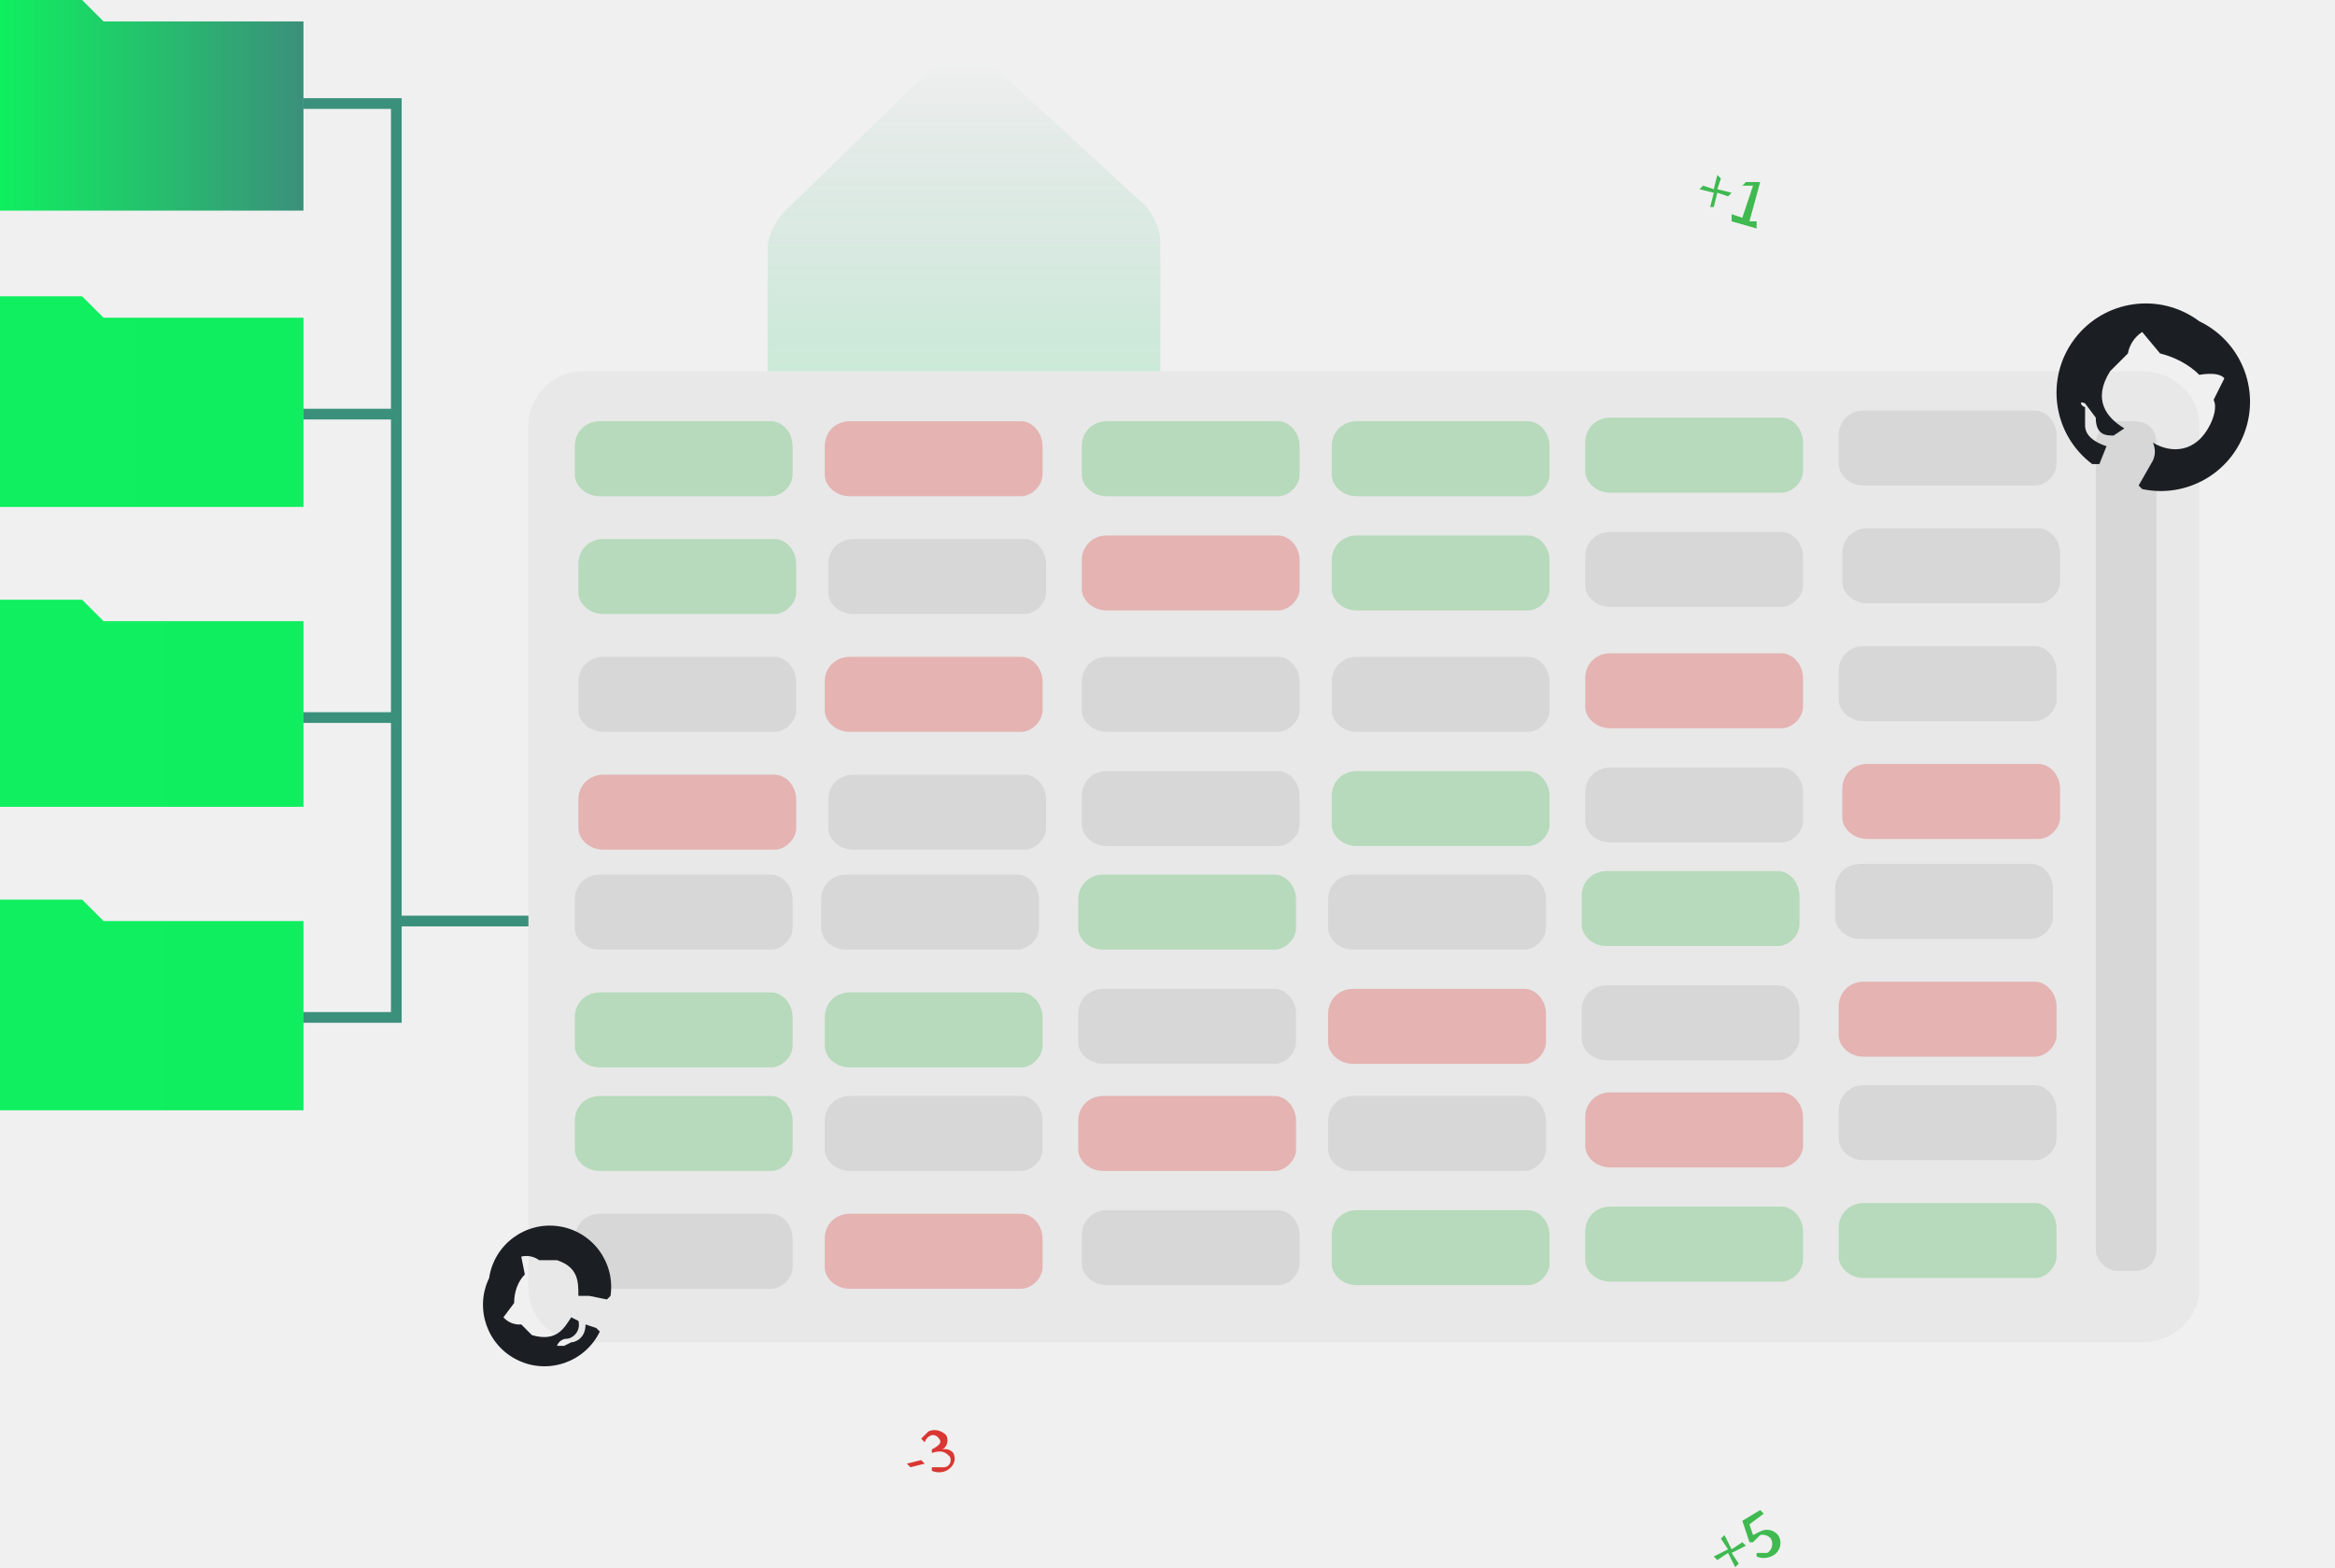
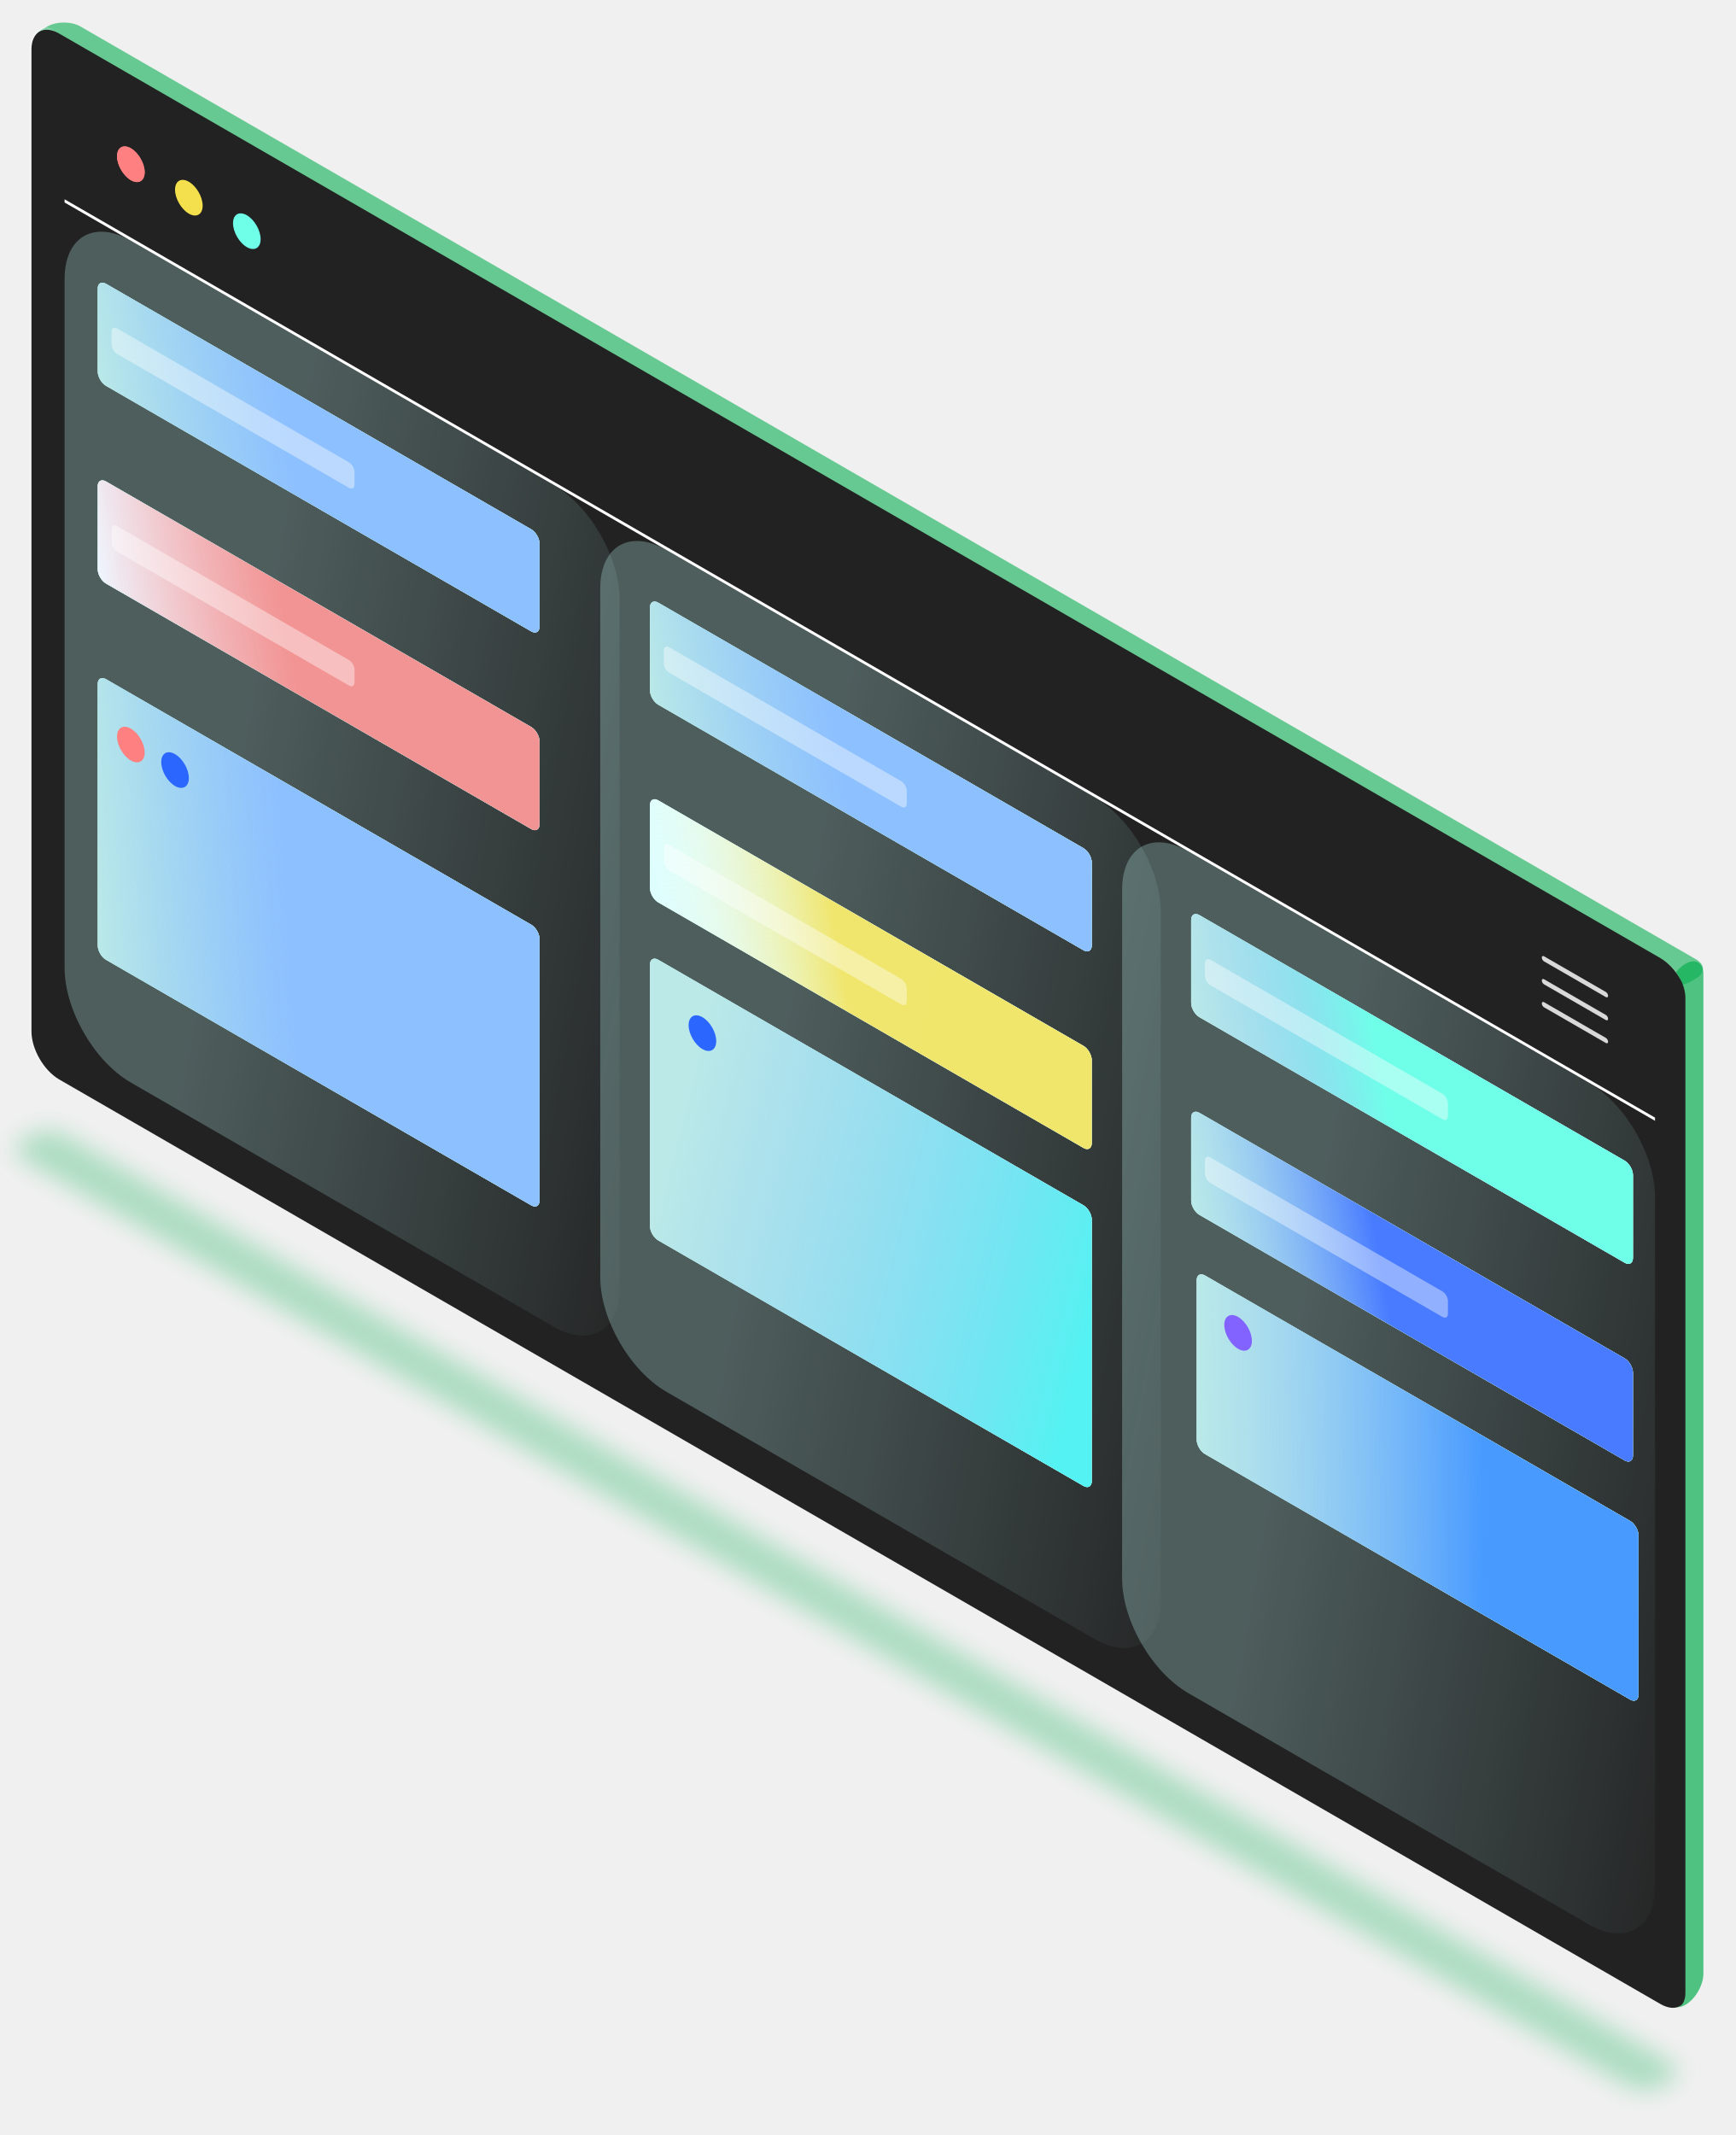
- <svg xmlns="http://www.w3.org/2000/svg" fill="none" viewBox="0 0 654 439">
-   <path fill="url(#a)" d="M0 0h23l6 6h56v53H0V0Z" />
-   <path fill="url(#b)" d="M0 168h23l6 6h56v52H0v-58Z" />
-   <path fill="url(#c)" d="M0 83h23l6 6h56v53H0V83Z" />
-   <path fill="url(#d)" d="M0 252h23l6 6h56v53H0v-59Z" />
-   <path stroke="#3B907B" stroke-miterlimit="10" stroke-width="3" d="M85 29h26v87m0 0H85m26 0v85m0 0H85m26 0v84H85m26-27h42" />
-   <path fill="url(#e)" d="m259 186-39-38a16 16 0 0 1-5-12V70c0-4 2-8 5-11l39-38a16 16 0 0 1 22 0l38 35a16 16 0 0 1 6 12v68a16 16 0 0 1-5 12l-38 38a16 16 0 0 1-23 0Z" opacity=".3" />
-   <path fill="#E8E8E8" d="M600 104H163c-8 0-15 7-15 15v242c0 8 7 15 15 15h437c9 0 16-7 16-15V119c0-8-7-15-16-15Z" />
-   <path fill="#3FB950" d="M216 118h-48c-4 0-7 3-7 7v8c0 3 3 6 7 6h48c3 0 6-3 6-6v-8c0-4-3-7-6-7ZM217 151h-48c-4 0-7 3-7 7v8c0 3 3 6 7 6h48c3 0 6-3 6-6v-8c0-4-3-7-6-7Z" opacity=".3" />
-   <path fill="#AEAEAE" d="M217 184h-48c-4 0-7 3-7 7v8c0 3 3 6 7 6h48c3 0 6-3 6-6v-8c0-4-3-7-6-7Z" opacity=".3" />
-   <path fill="#DA3633" d="M217 217h-48c-4 0-7 3-7 7v8c0 3 3 6 7 6h48c3 0 6-3 6-6v-8c0-4-3-7-6-7Z" opacity=".3" />
-   <path fill="#AEAEAE" d="M216 245h-48c-4 0-7 3-7 7v8c0 3 3 6 7 6h48c3 0 6-3 6-6v-8c0-4-3-7-6-7Z" opacity=".3" />
-   <path fill="#3FB950" d="M216 278h-48c-4 0-7 3-7 7v8c0 3 3 6 7 6h48c3 0 6-3 6-6v-8c0-4-3-7-6-7Z" opacity=".3" />
-   <path fill="#DA3633" d="M286 118h-48c-4 0-7 3-7 7v8c0 3 3 6 7 6h48c3 0 6-3 6-6v-8c0-4-3-7-6-7Z" opacity=".3" />
-   <path fill="#AEAEAE" d="M287 151h-48c-4 0-7 3-7 7v8c0 3 3 6 7 6h48c3 0 6-3 6-6v-8c0-4-3-7-6-7Z" opacity=".3" />
-   <path fill="#DA3633" d="M286 184h-48c-4 0-7 3-7 7v8c0 3 3 6 7 6h48c3 0 6-3 6-6v-8c0-4-3-7-6-7Z" opacity=".3" />
-   <path fill="#AEAEAE" d="M287 217h-48c-4 0-7 3-7 7v8c0 3 3 6 7 6h48c3 0 6-3 6-6v-8c0-4-3-7-6-7ZM285 245h-48c-4 0-7 3-7 7v8c0 3 3 6 7 6h48c3 0 6-3 6-6v-8c0-4-3-7-6-7Z" opacity=".3" />
-   <path fill="#3FB950" d="M286 278h-48c-4 0-7 3-7 7v8c0 3 3 6 7 6h48c3 0 6-3 6-6v-8c0-4-3-7-6-7ZM358 118h-48c-4 0-7 3-7 7v8c0 3 3 6 7 6h48c3 0 6-3 6-6v-8c0-4-3-7-6-7Z" opacity=".3" />
-   <path fill="#DA3633" d="M358 150h-48c-4 0-7 3-7 7v8c0 3 3 6 7 6h48c3 0 6-3 6-6v-8c0-4-3-7-6-7Z" opacity=".3" />
-   <path fill="#AEAEAE" d="M358 184h-48c-4 0-7 3-7 7v8c0 3 3 6 7 6h48c3 0 6-3 6-6v-8c0-4-3-7-6-7ZM358 216h-48c-4 0-7 3-7 7v8c0 3 3 6 7 6h48c3 0 6-3 6-6v-8c0-4-3-7-6-7Z" opacity=".3" />
-   <path fill="#3FB950" d="M357 245h-48c-4 0-7 3-7 7v8c0 3 3 6 7 6h48c3 0 6-3 6-6v-8c0-4-3-7-6-7Z" opacity=".3" />
-   <path fill="#AEAEAE" d="M357 277h-48c-4 0-7 3-7 7v8c0 3 3 6 7 6h48c3 0 6-3 6-6v-8c0-4-3-7-6-7Z" opacity=".3" />
-   <path fill="#3FB950" d="M428 118h-48c-4 0-7 3-7 7v8c0 3 3 6 7 6h48c3 0 6-3 6-6v-8c0-4-3-7-6-7ZM428 150h-48c-4 0-7 3-7 7v8c0 3 3 6 7 6h48c3 0 6-3 6-6v-8c0-4-3-7-6-7Z" opacity=".3" />
-   <path fill="#AEAEAE" d="M428 184h-48c-4 0-7 3-7 7v8c0 3 3 6 7 6h48c3 0 6-3 6-6v-8c0-4-3-7-6-7Z" opacity=".3" />
-   <path fill="#3FB950" d="M428 216h-48c-4 0-7 3-7 7v8c0 3 3 6 7 6h48c3 0 6-3 6-6v-8c0-4-3-7-6-7Z" opacity=".3" />
-   <path fill="#AEAEAE" d="M427 245h-48c-4 0-7 3-7 7v8c0 3 3 6 7 6h48c3 0 6-3 6-6v-8c0-4-3-7-6-7Z" opacity=".3" />
-   <path fill="#DA3633" d="M427 277h-48c-4 0-7 3-7 7v8c0 3 3 6 7 6h48c3 0 6-3 6-6v-8c0-4-3-7-6-7Z" opacity=".3" />
-   <path fill="#3FB950" d="M499 117h-48c-4 0-7 3-7 7v8c0 3 3 6 7 6h48c3 0 6-3 6-6v-8c0-4-3-7-6-7Z" opacity=".3" />
-   <path fill="#AEAEAE" d="M499 149h-48c-4 0-7 3-7 7v8c0 3 3 6 7 6h48c3 0 6-3 6-6v-8c0-4-3-7-6-7Z" opacity=".3" />
-   <path fill="#DA3633" d="M499 183h-48c-4 0-7 3-7 7v8c0 3 3 6 7 6h48c3 0 6-3 6-6v-8c0-4-3-7-6-7Z" opacity=".3" />
-   <path fill="#AEAEAE" d="M499 215h-48c-4 0-7 3-7 7v8c0 3 3 6 7 6h48c3 0 6-3 6-6v-8c0-4-3-7-6-7Z" opacity=".3" />
-   <path fill="#3FB950" d="M498 244h-48c-4 0-7 3-7 7v8c0 3 3 6 7 6h48c3 0 6-3 6-6v-8c0-4-3-7-6-7Z" opacity=".3" />
-   <path fill="#AEAEAE" d="M498 276h-48c-4 0-7 3-7 7v8c0 3 3 6 7 6h48c3 0 6-3 6-6v-8c0-4-3-7-6-7ZM570 115h-48c-4 0-7 3-7 7v8c0 3 3 6 7 6h48c3 0 6-3 6-6v-8c0-4-3-7-6-7ZM571 148h-48c-4 0-7 3-7 7v8c0 3 3 6 7 6h48c3 0 6-3 6-6v-8c0-4-3-7-6-7ZM570 181h-48c-4 0-7 3-7 7v8c0 3 3 6 7 6h48c3 0 6-3 6-6v-8c0-4-3-7-6-7Z" opacity=".3" />
-   <path fill="#DA3633" d="M571 214h-48c-4 0-7 3-7 7v8c0 3 3 6 7 6h48c3 0 6-3 6-6v-8c0-4-3-7-6-7Z" opacity=".3" />
-   <path fill="#AEAEAE" d="M569 242h-48c-4 0-7 3-7 7v8c0 3 3 6 7 6h48c3 0 6-3 6-6v-8c0-4-3-7-6-7Z" opacity=".3" />
-   <path fill="#DA3633" d="M570 275h-48c-4 0-7 3-7 7v8c0 3 3 6 7 6h48c3 0 6-3 6-6v-8c0-4-3-7-6-7Z" opacity=".3" />
-   <path fill="#AEAEAE" d="M598 118h-5c-3 0-6 3-6 6v226c0 3 3 6 6 6h5c4 0 6-3 6-6V124c0-3-2-6-6-6Z" opacity=".3" />
-   <path fill="#3FB950" d="M216 307h-48c-4 0-7 3-7 7v8c0 3 3 6 7 6h48c3 0 6-3 6-6v-8c0-4-3-7-6-7Z" opacity=".3" />
-   <path fill="#AEAEAE" d="M216 340h-48c-4 0-7 3-7 7v8c0 3 3 6 7 6h48c3 0 6-3 6-6v-8c0-4-3-7-6-7ZM286 307h-48c-4 0-7 3-7 7v8c0 3 3 6 7 6h48c3 0 6-3 6-6v-8c0-4-3-7-6-7Z" opacity=".3" />
-   <path fill="#DA3633" d="M286 340h-48c-4 0-7 3-7 7v8c0 3 3 6 7 6h48c3 0 6-3 6-6v-8c0-4-3-7-6-7ZM357 307h-48c-4 0-7 3-7 7v8c0 3 3 6 7 6h48c3 0 6-3 6-6v-8c0-4-3-7-6-7Z" opacity=".3" />
-   <path fill="#AEAEAE" d="M358 339h-48c-4 0-7 3-7 7v8c0 3 3 6 7 6h48c3 0 6-3 6-6v-8c0-4-3-7-6-7ZM427 307h-48c-4 0-7 3-7 7v8c0 3 3 6 7 6h48c3 0 6-3 6-6v-8c0-4-3-7-6-7Z" opacity=".3" />
-   <path fill="#3FB950" d="M428 339h-48c-4 0-7 3-7 7v8c0 3 3 6 7 6h48c3 0 6-3 6-6v-8c0-4-3-7-6-7Z" opacity=".3" />
-   <path fill="#DA3633" d="M499 306h-48c-4 0-7 3-7 7v8c0 3 3 6 7 6h48c3 0 6-3 6-6v-8c0-4-3-7-6-7Z" opacity=".3" />
-   <path fill="#3FB950" d="M499 338h-48c-4 0-7 3-7 7v8c0 3 3 6 7 6h48c3 0 6-3 6-6v-8c0-4-3-7-6-7Z" opacity=".3" />
-   <path fill="#AEAEAE" d="M570 304h-48c-4 0-7 3-7 7v8c0 3 3 6 7 6h48c3 0 6-3 6-6v-8c0-4-3-7-6-7Z" opacity=".3" />
-   <path fill="#3FB950" d="M570 337h-48c-4 0-7 3-7 7v8c0 3 3 6 7 6h48c3 0 6-3 6-6v-8c0-4-3-7-6-7Z" opacity=".3" />
-   <path fill="#1B1F23" fill-rule="evenodd" d="M137 358a17 17 0 0 0 31 15l-1-1-3-1c0 4-3 5-4 5l-2 1h-2a3 3 0 0 1 3-2 4 4 0 0 0 3-5l-2-1c-2 3-4 7-11 5l-3-3a6 6 0 0 1-5-2l3-4c0-3 1-6 3-8l-1-5a6 6 0 0 1 5 1h5c6 2 6 6 6 10h3l5 1 1-1a17 17 0 1 0-34-5ZM616 90a25 25 0 0 0-30 40h2l2-5c-6-2-6-5-6-6v-5c-1 0-2-2 0-1l3 4c0 5 3 5 5 5l3-2c-5-3-9-8-4-16l5-5a9 9 0 0 1 4-6l5 6c4 1 8 3 11 6 6-1 7 1 7 1l-3 6c1 2 0 5-1 7-4 8-11 8-16 5a6 6 0 0 1 0 5l-4 7 1 1a25 25 0 0 0 16-47Z" clip-rule="evenodd" />
-   <path fill="#3FB950" d="m480 54-4-1 1-1 3 1 1-4 1 1-1 3 4 1-1 1-3-1-1 4h-1l1-4Zm5 6 3 1 3-9h-3l1-1h4l-3 11h2v2l-7-2v-2Z" />
-   <path fill="#DA3633" d="m254 410 4-1 1 1-4 1-1-1Zm7 2v-1h3a2 2 0 0 0 2-3c-1-1-2-2-5-1v-1c2-1 3-2 2-3a2 2 0 0 0-2-1 3 3 0 0 0-2 2l-1-1 2-2c2-1 4 0 5 1a3 3 0 0 1-1 4 3 3 0 0 1 3 1c1 2 0 4-2 5a5 5 0 0 1-4 0Z" />
-   <path fill="#3FB950" d="m484 435-3 2-1-1 4-2-2-3 1-1 2 4 3-2 1 1-4 2 2 3-1 1-2-4Zm8 1v-1h3a3 3 0 0 0 1-4 3 3 0 0 0-3-1l-2 2h-1l-2-6 5-3 1 1-4 3 1 3 2-1a4 4 0 0 1 5 1 4 4 0 0 1-2 6 5 5 0 0 1-4 0Z" />
+ <svg xmlns="http://www.w3.org/2000/svg" width="422" height="519" viewBox="0 0 422 519" fill="none">
+   <g clip-path="url(#clip0_101_103)">
+     <g clip-path="url(#clip1_101_103)">
+       <rect width="253.066" height="10.077" rx="5.038" transform="matrix(0 -1 0.866025 -0.5 405.398 489.871)" fill="#0AAF52" fill-opacity="0.7" />
+       <rect width="462.836" height="10.852" rx="4.651" transform="matrix(0.866025 0.5 -0.866025 0.5 15.5394 4.11542)" fill="#0AAF52" fill-opacity="0.6" />
+       <g filter="url(#filter0_f_101_103)">
+         <rect width="459.939" height="11.627" rx="4.651" transform="matrix(0.866025 0.5 -0.866025 0.5 11.6196 273.624)" fill="#0AAF52" fill-opacity="0.3" />
+       </g>
+       <g clip-path="url(#clip2_101_103)">
+         <rect width="465.083" height="254.246" rx="7.751" transform="matrix(0.866025 0.5 -2.20305e-08 1 7.64752 4.26331)" fill="#222222" />
+         <rect x="-0.225" y="-0.39" width="465.603" height="254.765" rx="8.011" transform="matrix(0.866025 0.5 -2.20305e-08 1 7.61739 4.37575)" stroke="#FFFEFE" stroke-opacity="0.2" stroke-width="0.519" />
+         <circle cx="3.876" cy="3.876" r="3.876" transform="matrix(0.866025 0.5 -2.20305e-08 1 28.4575 34.1061)" fill="#FF8080" />
+         <circle cx="3.876" cy="3.876" r="3.876" transform="matrix(0.866025 0.5 -2.20305e-08 1 28.4575 34.1061)" fill="#FF8080" />
+         <circle cx="3.876" cy="3.876" r="3.876" transform="matrix(0.866025 0.5 -2.20305e-08 1 56.6517 50.384)" fill="#6FFFE9" />
+         <circle cx="3.876" cy="3.876" r="3.876" transform="matrix(0.866025 0.5 -2.20305e-08 1 42.5546 42.2451)" fill="#F4E04D" />
+         <rect width="446.48" height="0.775" transform="matrix(0.866025 0.5 -2.20305e-08 1 15.703 48.4462)" fill="white" />
+         <g filter="url(#filter1_b_101_103)">
+           <rect width="149.602" height="204.637" rx="18.603" transform="matrix(0.866025 0.5 -2.20305e-08 1 272.807 197.66)" fill="url(#paint0_linear_101_103)" fill-opacity="0.28" />
+         </g>
+         <g filter="url(#filter2_b_101_103)">
+           <rect width="157.353" height="204.637" rx="18.603" transform="matrix(0.866025 0.5 -2.20305e-08 1 145.933 124.41)" fill="url(#paint1_linear_101_103)" fill-opacity="0.28" />
+         </g>
+         <g filter="url(#filter3_b_101_103)">
+           <path d="M15.703 67.825C15.703 57.55 22.916 53.386 31.814 58.523L134.521 117.821C143.419 122.958 150.632 135.452 150.632 145.726L150.632 313.156C150.632 323.431 143.419 327.595 134.521 322.458L31.814 263.16C22.916 258.023 15.703 245.529 15.703 235.255L15.703 151.54L15.703 67.825Z" fill="url(#paint2_linear_101_103)" fill-opacity="0.28" />
+         </g>
+         <rect width="124.022" height="24.805" rx="2.325" transform="matrix(0.866025 0.5 -2.20305e-08 1 23.7585 67.8247)" fill="#BAE9E8" fill-opacity="0.96" />
+         <rect width="124.022" height="24.805" rx="2.325" transform="matrix(0.866025 0.5 -2.20305e-08 1 23.7585 67.8247)" fill="#BAE9E8" fill-opacity="0.96" />
+         <rect width="124.022" height="24.805" rx="2.325" transform="matrix(0.866025 0.5 -2.20305e-08 1 23.7585 67.8247)" fill="#BAE9E8" fill-opacity="0.96" />
+         <rect width="124.022" height="24.805" rx="2.325" transform="matrix(0.866025 0.5 -2.20305e-08 1 23.7585 67.8247)" fill="url(#paint3_linear_101_103)" />
+         <rect opacity="0.4" width="68.212" height="6.201" rx="1.55" transform="matrix(0.866025 0.5 -2.20305e-08 1 27.1149 79.0642)" fill="white" />
+         <rect width="124.022" height="68.212" rx="2.325" transform="matrix(0.866025 0.5 -2.20305e-08 1 23.7585 163.942)" fill="#BAE9E8" fill-opacity="0.96" />
+         <rect width="124.022" height="68.212" rx="2.325" transform="matrix(0.866025 0.5 -2.20305e-08 1 23.7585 163.942)" fill="#BAE9E8" fill-opacity="0.96" />
+         <rect width="124.022" height="68.212" rx="2.325" transform="matrix(0.866025 0.5 -2.20305e-08 1 23.7585 163.942)" fill="#BAE9E8" fill-opacity="0.96" />
+         <rect width="124.022" height="68.212" rx="2.325" transform="matrix(0.866025 0.5 -2.20305e-08 1 23.7585 163.942)" fill="url(#paint4_linear_101_103)" />
+         <rect width="124.022" height="43.408" rx="2.325" transform="matrix(0.866025 0.5 -2.20305e-08 1 290.932 308.893)" fill="#BAE9E8" fill-opacity="0.96" />
+         <rect width="124.022" height="43.408" rx="2.325" transform="matrix(0.866025 0.5 -2.20305e-08 1 290.932 308.893)" fill="#BAE9E8" fill-opacity="0.96" />
+         <rect width="124.022" height="43.408" rx="2.325" transform="matrix(0.866025 0.5 -2.20305e-08 1 290.932 308.893)" fill="#BAE9E8" fill-opacity="0.96" />
+         <rect width="124.022" height="43.408" rx="2.325" transform="matrix(0.866025 0.5 -2.20305e-08 1 290.932 308.893)" fill="url(#paint5_linear_101_103)" />
+         <circle cx="3.876" cy="3.876" r="3.876" transform="matrix(0.866025 0.5 -2.20305e-08 1 28.4575 175.181)" fill="#FF8080" />
+         <circle cx="3.876" cy="3.876" r="3.876" transform="matrix(0.866025 0.5 -2.20305e-08 1 39.1982 181.383)" fill="#2B66FE" />
+         <circle cx="3.876" cy="3.876" r="3.876" transform="matrix(0.866025 0.5 -2.20305e-08 1 297.645 318.195)" fill="#8263FF" />
+         <rect width="124.022" height="68.212" rx="2.325" transform="matrix(0.866025 0.5 -2.20305e-08 1 158.017 232.154)" fill="#BAE9E8" fill-opacity="0.96" />
+         <rect width="124.022" height="68.212" rx="2.325" transform="matrix(0.866025 0.5 -2.20305e-08 1 158.017 232.154)" fill="#BAE9E8" fill-opacity="0.96" />
+         <rect width="124.022" height="68.212" rx="2.325" transform="matrix(0.866025 0.5 -2.20305e-08 1 158.017 232.154)" fill="#BAE9E8" fill-opacity="0.96" />
+         <rect width="124.022" height="68.212" rx="2.325" transform="matrix(0.866025 0.5 -2.20305e-08 1 158.017 232.154)" fill="url(#paint6_linear_101_103)" />
+         <circle cx="3.876" cy="3.876" r="3.876" transform="matrix(0.866025 0.5 -2.20305e-08 1 167.415 245.332)" fill="#2B66FE" />
+         <rect width="124.022" height="24.805" rx="2.325" transform="matrix(0.866025 0.5 -2.20305e-08 1 23.7584 115.883)" fill="#BAE9E8" fill-opacity="0.96" />
+         <rect width="124.022" height="24.805" rx="2.325" transform="matrix(0.866025 0.5 -2.20305e-08 1 23.7584 115.883)" fill="#BAE9E8" fill-opacity="0.96" />
+         <rect width="124.022" height="24.805" rx="2.325" transform="matrix(0.866025 0.5 -2.20305e-08 1 23.7584 115.883)" fill="#BAE9E8" fill-opacity="0.96" />
+         <rect width="124.022" height="24.805" rx="2.325" transform="matrix(0.866025 0.5 -2.20305e-08 1 23.7584 115.883)" fill="url(#paint7_linear_101_103)" />
+         <rect opacity="0.4" width="68.212" height="6.201" rx="1.55" transform="matrix(0.866025 0.5 -2.20305e-08 1 27.1149 127.123)" fill="white" />
+         <rect width="124.022" height="24.805" rx="2.325" transform="matrix(0.866025 0.5 -2.20305e-08 1 158.017 145.339)" fill="#BAE9E8" fill-opacity="0.96" />
+         <rect width="124.022" height="24.805" rx="2.325" transform="matrix(0.866025 0.5 -2.20305e-08 1 158.017 145.339)" fill="#BAE9E8" fill-opacity="0.96" />
+         <rect width="124.022" height="24.805" rx="2.325" transform="matrix(0.866025 0.5 -2.20305e-08 1 158.017 145.339)" fill="#BAE9E8" fill-opacity="0.96" />
+         <rect width="124.022" height="24.805" rx="2.325" transform="matrix(0.866025 0.5 -2.20305e-08 1 158.017 145.339)" fill="url(#paint8_linear_101_103)" />
+         <rect opacity="0.4" width="68.212" height="6.201" rx="1.55" transform="matrix(0.866025 0.5 -2.20305e-08 1 161.373 156.578)" fill="white" />
+         <path d="M289.589 271.686C289.589 270.402 290.491 269.881 291.603 270.524L394.982 330.209C396.094 330.851 396.996 332.413 396.996 333.697L396.996 353.851C396.996 355.135 396.094 355.656 394.982 355.014L291.603 295.328C290.491 294.686 289.589 293.124 289.589 291.84L289.589 271.686Z" fill="#BAE9E8" fill-opacity="0.96" />
+         <path d="M289.589 271.686C289.589 270.402 290.491 269.881 291.603 270.524L394.982 330.209C396.094 330.851 396.996 332.413 396.996 333.697L396.996 353.851C396.996 355.135 396.094 355.656 394.982 355.014L291.603 295.328C290.491 294.686 289.589 293.124 289.589 291.84L289.589 271.686Z" fill="#BAE9E8" fill-opacity="0.96" />
+         <path d="M289.589 271.686C289.589 270.402 290.491 269.881 291.603 270.524L394.982 330.209C396.094 330.851 396.996 332.413 396.996 333.697L396.996 353.851C396.996 355.135 396.094 355.656 394.982 355.014L291.603 295.328C290.491 294.686 289.589 293.124 289.589 291.84L289.589 271.686Z" fill="#BAE9E8" fill-opacity="0.96" />
+         <path d="M289.589 271.686C289.589 270.402 290.491 269.881 291.603 270.524L394.982 330.209C396.094 330.851 396.996 332.413 396.996 333.697L396.996 353.851C396.996 355.135 396.094 355.656 394.982 355.014L291.603 295.328C290.491 294.686 289.589 293.124 289.589 291.84L289.589 271.686Z" fill="url(#paint9_linear_101_103)" />
+         <rect opacity="0.4" width="68.212" height="6.201" rx="1.55" transform="matrix(0.866025 0.5 -2.20305e-08 1 292.946 280.6)" fill="white" />
+         <rect width="124.022" height="24.805" rx="2.325" transform="matrix(0.866025 0.5 -2.20305e-08 1 158.017 193.397)" fill="#DEFFFE" fill-opacity="0.81" />
+         <rect width="124.022" height="24.805" rx="2.325" transform="matrix(0.866025 0.5 -2.20305e-08 1 158.017 193.397)" fill="#DEFFFE" fill-opacity="0.81" />
+         <rect width="124.022" height="24.805" rx="2.325" transform="matrix(0.866025 0.5 -2.20305e-08 1 158.017 193.397)" fill="#DEFFFE" fill-opacity="0.81" />
+         <rect width="124.022" height="24.805" rx="2.325" transform="matrix(0.866025 0.5 -2.20305e-08 1 158.017 193.397)" fill="url(#paint10_linear_101_103)" />
+         <rect opacity="0.4" width="68.212" height="6.201" rx="1.55" transform="matrix(0.866025 0.5 -2.20305e-08 1 161.373 204.637)" fill="white" />
+         <rect width="124.022" height="24.805" rx="2.325" transform="matrix(0.866025 0.5 -2.20305e-08 1 289.589 221.302)" fill="#BAE9E8" fill-opacity="0.96" />
+         <rect width="124.022" height="24.805" rx="2.325" transform="matrix(0.866025 0.5 -2.20305e-08 1 289.589 221.302)" fill="#BAE9E8" fill-opacity="0.96" />
+         <rect width="124.022" height="24.805" rx="2.325" transform="matrix(0.866025 0.5 -2.20305e-08 1 289.589 221.302)" fill="#BAE9E8" fill-opacity="0.96" />
+         <rect width="124.022" height="24.805" rx="2.325" transform="matrix(0.866025 0.5 -2.20305e-08 1 289.589 221.302)" fill="url(#paint11_linear_101_103)" />
+         <rect opacity="0.4" width="68.212" height="6.201" rx="1.55" transform="matrix(0.866025 0.5 -2.20305e-08 1 292.946 232.542)" fill="white" />
+         <rect width="18.603" height="1.24" rx="0.62" transform="matrix(0.866025 0.5 -2.20305e-08 1 374.843 232.154)" fill="#D9D9D9" />
+         <rect width="18.603" height="1.24" rx="0.62" transform="matrix(0.866025 0.5 -2.20305e-08 1 374.843 237.735)" fill="#D9D9D9" />
+         <rect width="18.603" height="1.24" rx="0.62" transform="matrix(0.866025 0.5 -2.20305e-08 1 374.843 243.316)" fill="#D9D9D9" />
+       </g>
+     </g>
+   </g>
  <defs>
-     <linearGradient id="a" x1="0" x2="85.1" y1="29.3" y2="29.3" gradientUnits="userSpaceOnUse">
-       <stop stop-color="#0FEF5F" />
-       <stop offset="1" stop-color="#3B907B" />
+     <filter id="filter0_f_101_103" x="-2.09" y="268.986" width="415.67" height="245.059" filterUnits="userSpaceOnUse" color-interpolation-filters="sRGB">
+       <feFlood flood-opacity="0" result="BackgroundImageFix" />
+       <feBlend mode="normal" in="SourceGraphic" in2="BackgroundImageFix" result="shape" />
+       <feGaussianBlur stdDeviation="3" result="effect1_foregroundBlur_101_103" />
+     </filter>
+     <filter id="filter1_b_101_103" x="246.582" y="178.536" width="182.01" height="317.686" filterUnits="userSpaceOnUse" color-interpolation-filters="sRGB">
+       <feFlood flood-opacity="0" result="BackgroundImageFix" />
+       <feGaussianBlur in="BackgroundImageFix" stdDeviation="13.113" />
+       <feComposite in2="SourceAlpha" operator="in" result="effect1_backgroundBlur_101_103" />
+       <feBlend mode="normal" in="SourceGraphic" in2="effect1_backgroundBlur_101_103" result="shape" />
+     </filter>
+     <filter id="filter2_b_101_103" x="119.708" y="105.286" width="188.723" height="321.562" filterUnits="userSpaceOnUse" color-interpolation-filters="sRGB">
+       <feFlood flood-opacity="0" result="BackgroundImageFix" />
+       <feGaussianBlur in="BackgroundImageFix" stdDeviation="13.113" />
+       <feComposite in2="SourceAlpha" operator="in" result="effect1_backgroundBlur_101_103" />
+       <feBlend mode="normal" in="SourceGraphic" in2="effect1_backgroundBlur_101_103" result="shape" />
+     </filter>
+     <filter id="filter3_b_101_103" x="-10.523" y="30.097" width="187.38" height="320.787" filterUnits="userSpaceOnUse" color-interpolation-filters="sRGB">
+       <feFlood flood-opacity="0" result="BackgroundImageFix" />
+       <feGaussianBlur in="BackgroundImageFix" stdDeviation="13.113" />
+       <feComposite in2="SourceAlpha" operator="in" result="effect1_backgroundBlur_101_103" />
+       <feBlend mode="normal" in="SourceGraphic" in2="effect1_backgroundBlur_101_103" result="shape" />
+     </filter>
+     <linearGradient id="paint0_linear_101_103" x1="1.19048e-06" y1="83.327" x2="175.965" y2="115.401" gradientUnits="userSpaceOnUse">
+       <stop offset="0.284" stop-color="#C7FFFE" stop-opacity="0.96" />
+       <stop offset="1" stop-color="#BFFFFE" stop-opacity="0" />
    </linearGradient>
-     <linearGradient id="b" x1="8.5" x2="7242" y1="11594" y2="11594" gradientUnits="userSpaceOnUse">
-       <stop stop-color="#0FEF5F" />
-       <stop offset="1" stop-color="#3B907B" />
+     <linearGradient id="paint1_linear_101_103" x1="1.25216e-06" y1="83.327" x2="184.452" y2="118.69" gradientUnits="userSpaceOnUse">
+       <stop offset="0.284" stop-color="#C7FFFE" stop-opacity="0.96" />
+       <stop offset="1" stop-color="#BFFFFE" stop-opacity="0" />
    </linearGradient>
-     <linearGradient id="c" x1="0" x2="7233.5" y1="6714.6" y2="6714.6" gradientUnits="userSpaceOnUse">
-       <stop stop-color="#0FEF5F" />
-       <stop offset="1" stop-color="#3B907B" />
+     <linearGradient id="paint2_linear_101_103" x1="15.703" y1="132.549" x2="191.093" y2="164.406" gradientUnits="userSpaceOnUse">
+       <stop offset="0.284" stop-color="#C7FFFE" stop-opacity="0.96" />
+       <stop offset="1" stop-color="#BFFFFE" stop-opacity="0" />
    </linearGradient>
-     <linearGradient id="d" x1="8.5" x2="7242" y1="16872.3" y2="16872.3" gradientUnits="userSpaceOnUse">
-       <stop stop-color="#0FEF5F" />
-       <stop offset="1" stop-color="#3B907B" />
+     <linearGradient id="paint3_linear_101_103" x1="53.485" y1="12.402" x2="-2.99489e-06" y2="24.805" gradientUnits="userSpaceOnUse">
+       <stop stop-color="#8DC0FF" />
+       <stop offset="1" stop-color="#7DB8FF" stop-opacity="0" />
    </linearGradient>
-     <linearGradient id="e" x1="270.1" x2="270.1" y1="190.9" y2="16.9" gradientUnits="userSpaceOnUse">
-       <stop stop-color="#0FEF5F" />
-       <stop offset=".1" stop-color="#10ED60" />
-       <stop offset=".2" stop-color="#13E662" stop-opacity=".9" />
-       <stop offset=".4" stop-color="#18DB65" stop-opacity=".8" />
-       <stop offset=".5" stop-color="#1FCC69" stop-opacity=".6" />
-       <stop offset=".7" stop-color="#29B86F" stop-opacity=".4" />
-       <stop offset=".9" stop-color="#34A076" stop-opacity=".2" />
-       <stop offset="1" stop-color="#3B907B" stop-opacity="0" />
+     <linearGradient id="paint4_linear_101_103" x1="53.485" y1="34.106" x2="-2.478" y2="38.825" gradientUnits="userSpaceOnUse">
+       <stop stop-color="#8DC0FF" />
+       <stop offset="1" stop-color="#7DB8FF" stop-opacity="0" />
    </linearGradient>
+     <linearGradient id="paint5_linear_101_103" x1="80.615" y1="21.704" x2="-0.194" y2="22.451" gradientUnits="userSpaceOnUse">
+       <stop stop-color="#489AFF" />
+       <stop offset="1" stop-color="#7DB8FF" stop-opacity="0" />
+     </linearGradient>
+     <linearGradient id="paint6_linear_101_103" x1="121.309" y1="39.145" x2="14.256" y2="11.996" gradientUnits="userSpaceOnUse">
+       <stop stop-color="#54F2F2" />
+       <stop offset="1" stop-color="#7DB8FF" stop-opacity="0" />
+     </linearGradient>
+     <linearGradient id="paint7_linear_101_103" x1="53.485" y1="12.402" x2="-2.99489e-06" y2="24.805" gradientUnits="userSpaceOnUse">
+       <stop stop-color="#FF8080" stop-opacity="0.81" />
+       <stop offset="1" stop-color="#EFF6FF" />
+     </linearGradient>
+     <linearGradient id="paint8_linear_101_103" x1="53.485" y1="12.402" x2="-2.99489e-06" y2="24.805" gradientUnits="userSpaceOnUse">
+       <stop stop-color="#8DC0FF" />
+       <stop offset="1" stop-color="#7DB8FF" stop-opacity="0" />
+     </linearGradient>
+     <linearGradient id="paint9_linear_101_103" x1="335.908" y1="308.505" x2="293.542" y2="316.129" gradientUnits="userSpaceOnUse">
+       <stop stop-color="#487BFF" />
+       <stop offset="1" stop-color="#7DB8FF" stop-opacity="0" />
+     </linearGradient>
+     <linearGradient id="paint10_linear_101_103" x1="53.485" y1="12.402" x2="-2.99489e-06" y2="24.805" gradientUnits="userSpaceOnUse">
+       <stop stop-color="#F4E04D" stop-opacity="0.82" />
+       <stop offset="1" stop-color="white" stop-opacity="0" />
+     </linearGradient>
+     <linearGradient id="paint11_linear_101_103" x1="53.485" y1="12.402" x2="-2.99489e-06" y2="24.805" gradientUnits="userSpaceOnUse">
+       <stop stop-color="#6FFFE9" />
+       <stop offset="0.37" stop-color="#74DEF1" stop-opacity="0.63" />
+       <stop offset="1" stop-color="#7DB8FF" stop-opacity="0" />
+     </linearGradient>
+     <clipPath id="clip0_101_103">
+       <rect width="422" height="519" fill="white" />
+     </clipPath>
+     <clipPath id="clip1_101_103">
+       <rect width="460" height="519" fill="white" />
+     </clipPath>
+     <clipPath id="clip2_101_103">
+       <rect width="465.083" height="254.246" rx="6.201" transform="matrix(0.866025 0.5 -2.20305e-08 1 6.9762 3.87567)" fill="white" />
+     </clipPath>
  </defs>
</svg>
